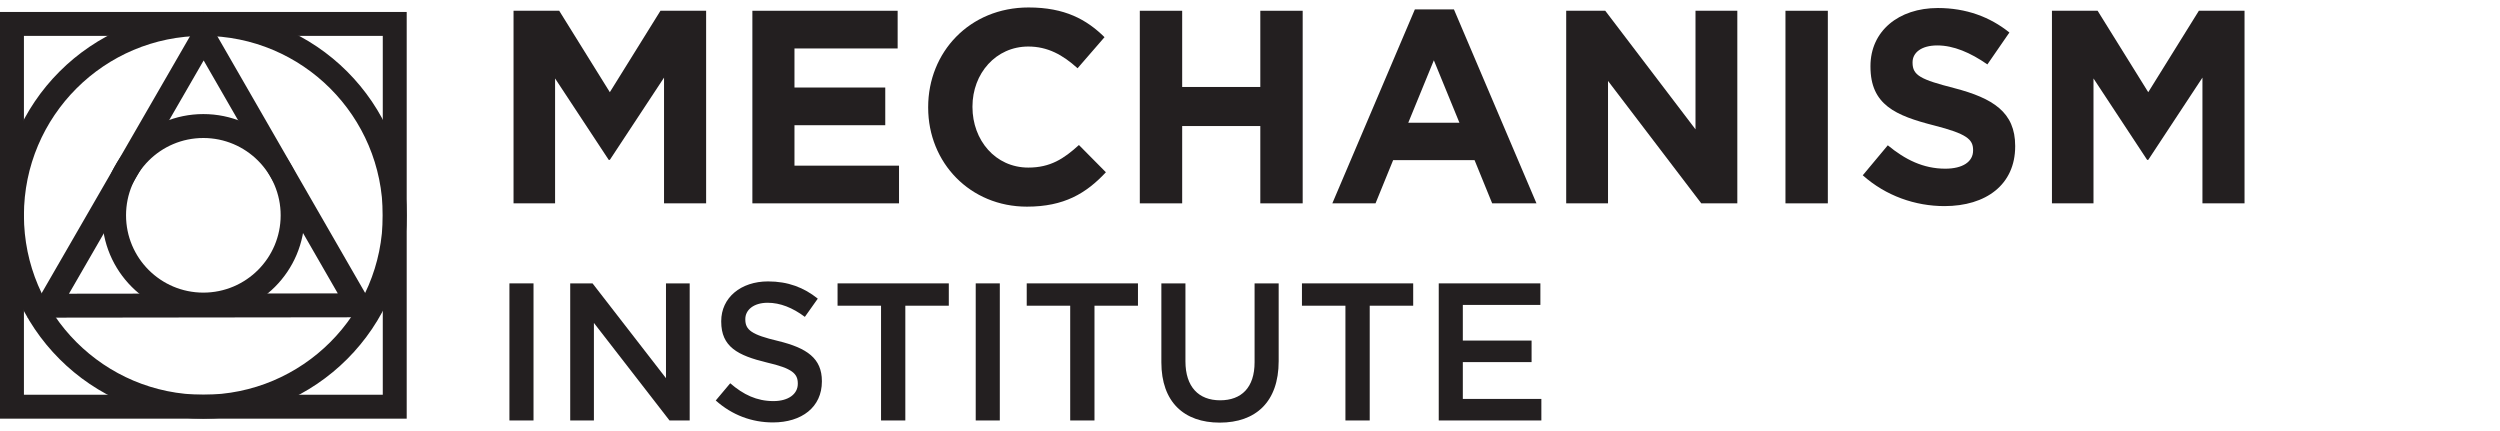
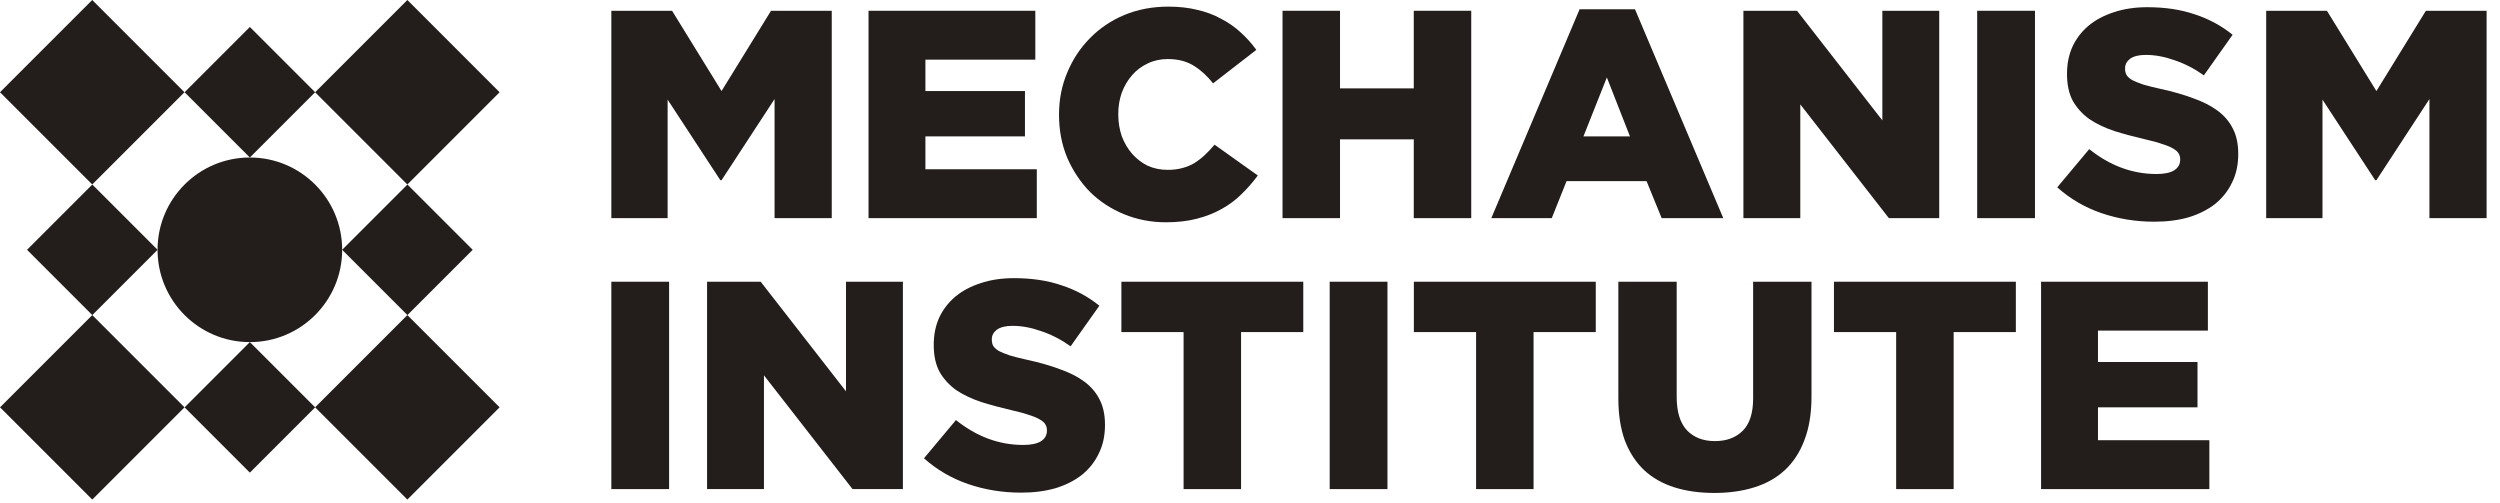
- <svg xmlns="http://www.w3.org/2000/svg" width="209" height="36" viewBox="0 0 209 36" fill="none">
-   <path d="M1 2H17H33V18V34H17H1V18V2Z" stroke="#231F20" stroke-width="2" />
-   <path d="M29.966 25.525L17.026 3.051L4.033 25.556L29.966 25.525Z" stroke="#231F20" stroke-width="2" />
-   <circle cx="17" cy="18" r="16" stroke="#231F20" stroke-width="2" />
-   <circle cx="17" cy="18" r="7.463" stroke="#231F20" stroke-width="2" />
-   <path d="M42.932 17V0.9H46.75L50.982 7.708L55.214 0.9H59.032V17H55.513V6.489L50.982 13.366H50.89L46.405 6.558V17H42.932Z" fill="#231F20" />
-   <path d="M62.899 17V0.9H75.043V4.051H66.418V7.317H74.008V10.468H66.418V13.849H75.158V17H62.899Z" fill="#231F20" />
-   <path d="M85.852 17.276C81.114 17.276 77.595 13.619 77.595 8.996V8.95C77.595 4.373 81.045 0.624 85.99 0.624C89.026 0.624 90.843 1.636 92.338 3.108L90.084 5.707C88.842 4.58 87.577 3.89 85.967 3.89C83.253 3.89 81.298 6.144 81.298 8.904V8.95C81.298 11.71 83.207 14.01 85.967 14.01C87.807 14.01 88.934 13.274 90.199 12.124L92.453 14.401C90.797 16.172 88.957 17.276 85.852 17.276Z" fill="#231F20" />
-   <path d="M95.288 17V0.9H98.83V7.271H105.362V0.9H108.904V17H105.362V10.537H98.83V17H95.288Z" fill="#231F20" />
-   <path d="M111.383 17L118.283 0.785H121.549L128.449 17H124.746L123.274 13.389H116.466L114.994 17H111.383ZM117.731 10.261H122.009L119.87 5.04L117.731 10.261Z" fill="#231F20" />
-   <path d="M130.934 17V0.9H134.2L141.744 10.813V0.9H145.24V17H142.227L134.43 6.765V17H130.934Z" fill="#231F20" />
-   <path d="M149.265 17V0.9H152.807V17H149.265Z" fill="#231F20" />
-   <path d="M162.558 17.23C160.12 17.23 157.659 16.379 155.727 14.654L157.82 12.147C159.269 13.343 160.787 14.102 162.627 14.102C164.076 14.102 164.95 13.527 164.95 12.584V12.538C164.95 11.641 164.398 11.181 161.707 10.491C158.464 9.663 156.371 8.766 156.371 5.569V5.523C156.371 2.602 158.717 0.67 162.006 0.67C164.352 0.67 166.353 1.406 167.986 2.717L166.146 5.385C164.72 4.396 163.317 3.798 161.96 3.798C160.603 3.798 159.89 4.419 159.89 5.201V5.247C159.89 6.305 160.58 6.65 163.363 7.363C166.629 8.214 168.469 9.387 168.469 12.193V12.239C168.469 15.436 166.031 17.23 162.558 17.23Z" fill="#231F20" />
-   <path d="M171.543 17V0.9H175.361L179.593 7.708L183.825 0.9H187.643V17H184.124V6.489L179.593 13.366H179.501L175.016 6.558V17H171.543Z" fill="#231F20" />
-   <path d="M42.588 35.151V23.69H44.602V35.151H42.588Z" fill="#231F20" />
-   <path d="M47.67 35.151V23.69H49.536L55.676 31.615V23.69H57.658V35.151H55.971L49.651 26.997V35.151H47.67Z" fill="#231F20" />
-   <path d="M64.617 35.315C62.865 35.315 61.211 34.709 59.836 33.481L61.047 32.041C62.145 32.99 63.258 33.531 64.666 33.531C65.91 33.531 66.696 32.941 66.696 32.09V32.057C66.696 31.238 66.238 30.796 64.109 30.305C61.67 29.715 60.294 28.995 60.294 26.883V26.85C60.294 24.885 61.932 23.526 64.208 23.526C65.878 23.526 67.204 24.034 68.366 24.967L67.286 26.49C66.254 25.72 65.223 25.311 64.175 25.311C62.996 25.311 62.308 25.917 62.308 26.67V26.703C62.308 27.587 62.832 27.98 65.043 28.504C67.466 29.093 68.71 29.961 68.71 31.86V31.893C68.71 34.038 67.024 35.315 64.617 35.315Z" fill="#231F20" />
-   <path d="M73.655 35.151V25.557H70.02V23.69H79.32V25.557H75.685V35.151H73.655Z" fill="#231F20" />
-   <path d="M81.57 35.151V23.69H83.584V35.151H81.57Z" fill="#231F20" />
-   <path d="M89.469 35.151V25.557H85.834V23.69H95.134V25.557H91.499V35.151H89.469Z" fill="#231F20" />
-   <path d="M101.969 35.331C98.989 35.331 97.09 33.612 97.09 30.289V23.69H99.103V30.207C99.103 32.335 100.2 33.465 102.001 33.465C103.786 33.465 104.883 32.401 104.883 30.289V23.69H106.897V30.19C106.897 33.612 104.965 35.331 101.969 35.331Z" fill="#231F20" />
-   <path d="M112.478 35.151V25.557H108.843V23.69H118.143V25.557H114.508V35.151H112.478Z" fill="#231F20" />
-   <path d="M120.279 35.151V23.69H128.776V25.491H122.292V28.471H128.04V30.272H122.292V33.35H128.858V35.151H120.279Z" fill="#231F20" />
+ <svg xmlns="http://www.w3.org/2000/svg" width="179" height="36" viewBox="0 0 179 36" fill="none">
+   <rect x="11.281" y="11.277" width="13.218" height="13.218" rx="6.609" fill="#231E1B" />
+   <rect x="1.936" y="17.886" width="6.609" height="6.609" transform="rotate(-45 1.93555 17.8862)" fill="#231E1B" />
+   <rect x="24.498" y="17.886" width="6.609" height="6.609" transform="rotate(-45 24.498 17.8862)" fill="#231E1B" />
+   <rect x="22.562" y="6.605" width="9.34" height="9.34" transform="rotate(-45 22.5625 6.6048)" fill="#231E1B" />
+   <rect x="0.002" y="29.164" width="9.34" height="9.34" transform="rotate(-45 0.00195312 29.1644)" fill="#231E1B" />
+   <rect x="6.604" y="13.209" width="9.34" height="9.34" transform="rotate(-135 6.60352 13.2087)" fill="#231E1B" />
+   <rect x="29.168" y="35.768" width="9.34" height="9.34" transform="rotate(-135 29.168 35.7682)" fill="#231E1B" />
+   <rect x="17.891" y="33.84" width="6.609" height="6.609" transform="rotate(-135 17.8906 33.8401)" fill="#231E1B" />
+   <rect x="17.891" y="11.277" width="6.609" height="6.609" transform="rotate(-135 17.8906 11.2774)" fill="#231E1B" />
+   <path d="M43.772 0.771H48.12L51.662 6.519L55.205 0.771H59.553V15.619H55.459V7.092L51.662 12.904H51.577L47.802 7.134V15.619H43.772V0.771Z" fill="#231E1B" />
+   <path d="M62.187 0.771H74.129V4.271H66.26V6.519H73.387V9.765H66.26V12.119H74.235V15.619H62.187V0.771Z" fill="#231E1B" />
+   <path d="M83.483 15.916C82.423 15.916 81.426 15.725 80.493 15.343C79.559 14.962 78.746 14.431 78.053 13.752C77.374 13.06 76.83 12.246 76.42 11.313C76.024 10.366 75.826 9.34 75.826 8.237V8.195C75.826 7.12 76.024 6.116 76.42 5.183C76.816 4.236 77.36 3.415 78.053 2.722C78.746 2.015 79.566 1.464 80.514 1.068C81.475 0.672 82.522 0.474 83.653 0.474C84.417 0.474 85.11 0.552 85.732 0.707C86.354 0.849 86.92 1.061 87.429 1.344C87.952 1.612 88.419 1.938 88.829 2.319C89.253 2.701 89.628 3.118 89.953 3.571L86.856 5.968C86.432 5.43 85.965 5.006 85.456 4.695C84.947 4.384 84.332 4.228 83.611 4.228C83.087 4.228 82.607 4.334 82.168 4.547C81.744 4.745 81.376 5.02 81.065 5.374C80.754 5.727 80.507 6.145 80.323 6.625C80.153 7.106 80.068 7.615 80.068 8.153V8.195C80.068 8.747 80.153 9.27 80.323 9.765C80.507 10.245 80.754 10.663 81.065 11.016C81.376 11.37 81.744 11.653 82.168 11.865C82.607 12.063 83.087 12.162 83.611 12.162C83.992 12.162 84.339 12.119 84.65 12.034C84.975 11.95 85.265 11.829 85.52 11.674C85.788 11.504 86.036 11.313 86.262 11.101C86.502 10.875 86.736 10.627 86.962 10.359L90.059 12.565C89.705 13.046 89.317 13.491 88.892 13.901C88.482 14.311 88.008 14.665 87.471 14.962C86.948 15.259 86.354 15.492 85.689 15.662C85.039 15.831 84.303 15.916 83.483 15.916Z" fill="#231E1B" />
+   <path d="M91.829 0.771H95.945V6.328H101.226V0.771H105.341V15.619H101.226V9.977H95.945V15.619H91.829V0.771Z" fill="#231E1B" />
+   <path d="M116.705 9.765L115.051 5.544L113.375 9.765H116.705ZM113.099 0.665H117.066L123.387 15.619H118.975L117.893 12.968H112.166L111.106 15.619H106.778L113.099 0.665Z" fill="#231E1B" />
+   <path d="M124.828 0.771H128.667L134.776 8.619V0.771H138.849V15.619H135.243L128.901 7.474V15.619H124.828V0.771Z" fill="#231E1B" />
+   <path d="M141.567 0.771H145.704V15.619H141.567V0.771Z" fill="#231E1B" />
+   <path d="M154.255 15.874C152.926 15.874 151.66 15.669 150.458 15.259C149.27 14.848 148.217 14.233 147.298 13.413L149.589 10.677C151.073 11.865 152.678 12.459 154.404 12.459C154.955 12.459 155.372 12.374 155.655 12.204C155.952 12.02 156.101 11.766 156.101 11.44V11.398C156.101 11.242 156.065 11.108 155.995 10.995C155.924 10.868 155.79 10.748 155.592 10.634C155.408 10.521 155.153 10.415 154.828 10.316C154.517 10.203 154.107 10.09 153.598 9.977C152.806 9.793 152.07 9.595 151.392 9.383C150.713 9.157 150.119 8.874 149.61 8.534C149.115 8.181 148.719 7.75 148.422 7.241C148.139 6.717 147.998 6.074 147.998 5.31V5.268C147.998 4.575 148.125 3.939 148.38 3.359C148.648 2.779 149.03 2.277 149.525 1.853C150.034 1.428 150.642 1.103 151.349 0.877C152.056 0.637 152.855 0.516 153.746 0.516C155.019 0.516 156.15 0.686 157.14 1.025C158.144 1.351 159.049 1.839 159.855 2.489L157.798 5.395C157.119 4.914 156.419 4.554 155.698 4.313C154.991 4.059 154.305 3.931 153.64 3.931C153.145 3.931 152.77 4.023 152.516 4.207C152.275 4.391 152.155 4.617 152.155 4.886V4.928C152.155 5.098 152.191 5.247 152.261 5.374C152.346 5.501 152.48 5.621 152.664 5.734C152.862 5.833 153.124 5.94 153.449 6.053C153.789 6.152 154.213 6.258 154.722 6.371C155.57 6.555 156.334 6.774 157.013 7.028C157.706 7.269 158.293 7.566 158.773 7.919C159.254 8.273 159.622 8.704 159.876 9.213C160.131 9.708 160.258 10.302 160.258 10.995V11.037C160.258 11.801 160.11 12.48 159.813 13.074C159.53 13.668 159.127 14.177 158.604 14.601C158.08 15.011 157.451 15.329 156.716 15.556C155.98 15.768 155.16 15.874 154.255 15.874Z" fill="#231E1B" />
+   <path d="M162.259 0.771H166.608L170.15 6.519L173.693 0.771H178.041V15.619H173.947V7.092L170.15 12.904H170.065L166.29 7.134V15.619H162.259V0.771Z" fill="#231E1B" />
+   <path d="M43.772 20.171H47.908V35.019H43.772V20.171Z" fill="#231E1B" />
+   <path d="M50.626 20.171H54.465L60.574 28.019V20.171H64.647V35.019H61.041L54.699 26.874V35.019H50.626V20.171Z" fill="#231E1B" />
+   <path d="M73.114 35.273C71.785 35.273 70.519 35.068 69.317 34.658C68.129 34.248 67.076 33.633 66.156 32.813L68.447 30.077C69.932 31.265 71.537 31.858 73.262 31.858C73.814 31.858 74.231 31.773 74.514 31.604C74.811 31.42 74.959 31.166 74.959 30.84V30.798C74.959 30.642 74.924 30.508 74.853 30.395C74.783 30.267 74.648 30.147 74.45 30.034C74.266 29.921 74.012 29.815 73.687 29.716C73.376 29.603 72.965 29.49 72.456 29.377C71.664 29.193 70.929 28.995 70.25 28.783C69.572 28.556 68.978 28.274 68.469 27.934C67.974 27.581 67.578 27.149 67.281 26.64C66.998 26.117 66.856 25.474 66.856 24.71V24.668C66.856 23.975 66.984 23.338 67.238 22.759C67.507 22.179 67.889 21.677 68.384 21.253C68.893 20.828 69.501 20.503 70.208 20.277C70.915 20.036 71.714 19.916 72.605 19.916C73.877 19.916 75.009 20.086 75.999 20.425C77.003 20.75 77.908 21.238 78.714 21.889L76.656 24.795C75.978 24.314 75.278 23.953 74.556 23.713C73.849 23.459 73.163 23.331 72.499 23.331C72.004 23.331 71.629 23.423 71.374 23.607C71.134 23.791 71.014 24.017 71.014 24.286V24.328C71.014 24.498 71.049 24.646 71.12 24.774C71.205 24.901 71.339 25.021 71.523 25.134C71.721 25.233 71.983 25.339 72.308 25.452C72.647 25.551 73.072 25.657 73.581 25.771C74.429 25.954 75.193 26.174 75.871 26.428C76.564 26.669 77.151 26.965 77.632 27.319C78.113 27.673 78.481 28.104 78.735 28.613C78.99 29.108 79.117 29.702 79.117 30.395V30.437C79.117 31.201 78.968 31.88 78.671 32.474C78.389 33.068 77.986 33.577 77.462 34.001C76.939 34.411 76.31 34.729 75.575 34.955C74.839 35.167 74.019 35.273 73.114 35.273Z" fill="#231E1B" />
+   <path d="M84.745 23.777H80.291V20.171H93.315V23.777H88.86V35.019H84.745V23.777Z" fill="#231E1B" />
+   <path d="M95.206 20.171H99.342V35.019H95.206V20.171Z" fill="#231E1B" />
+   <path d="M105.688 23.777H101.233V20.171H114.257V23.777H109.803V35.019H105.688V23.777Z" fill="#231E1B" />
+   <path d="M122.745 35.295C121.685 35.295 120.73 35.16 119.882 34.892C119.033 34.623 118.312 34.213 117.718 33.661C117.124 33.096 116.665 32.389 116.339 31.54C116.028 30.678 115.873 29.666 115.873 28.507V20.171H120.051V28.422C120.051 29.497 120.299 30.296 120.794 30.819C121.289 31.328 121.953 31.583 122.788 31.583C123.622 31.583 124.287 31.335 124.782 30.84C125.277 30.345 125.524 29.575 125.524 28.528V20.171H129.703V28.401C129.703 29.603 129.533 30.642 129.194 31.519C128.869 32.382 128.402 33.096 127.794 33.661C127.2 34.213 126.472 34.623 125.609 34.892C124.761 35.16 123.806 35.295 122.745 35.295Z" fill="#231E1B" />
+   <path d="M135.765 23.777H131.311V20.171H144.335V23.777H139.881V35.019H135.765V23.777Z" fill="#231E1B" />
+   <path d="M146.141 20.171H158.084V23.671H150.214V25.919H157.341V29.165H150.214V31.519H158.19V35.019H146.141V20.171Z" fill="#231E1B" />
</svg>
